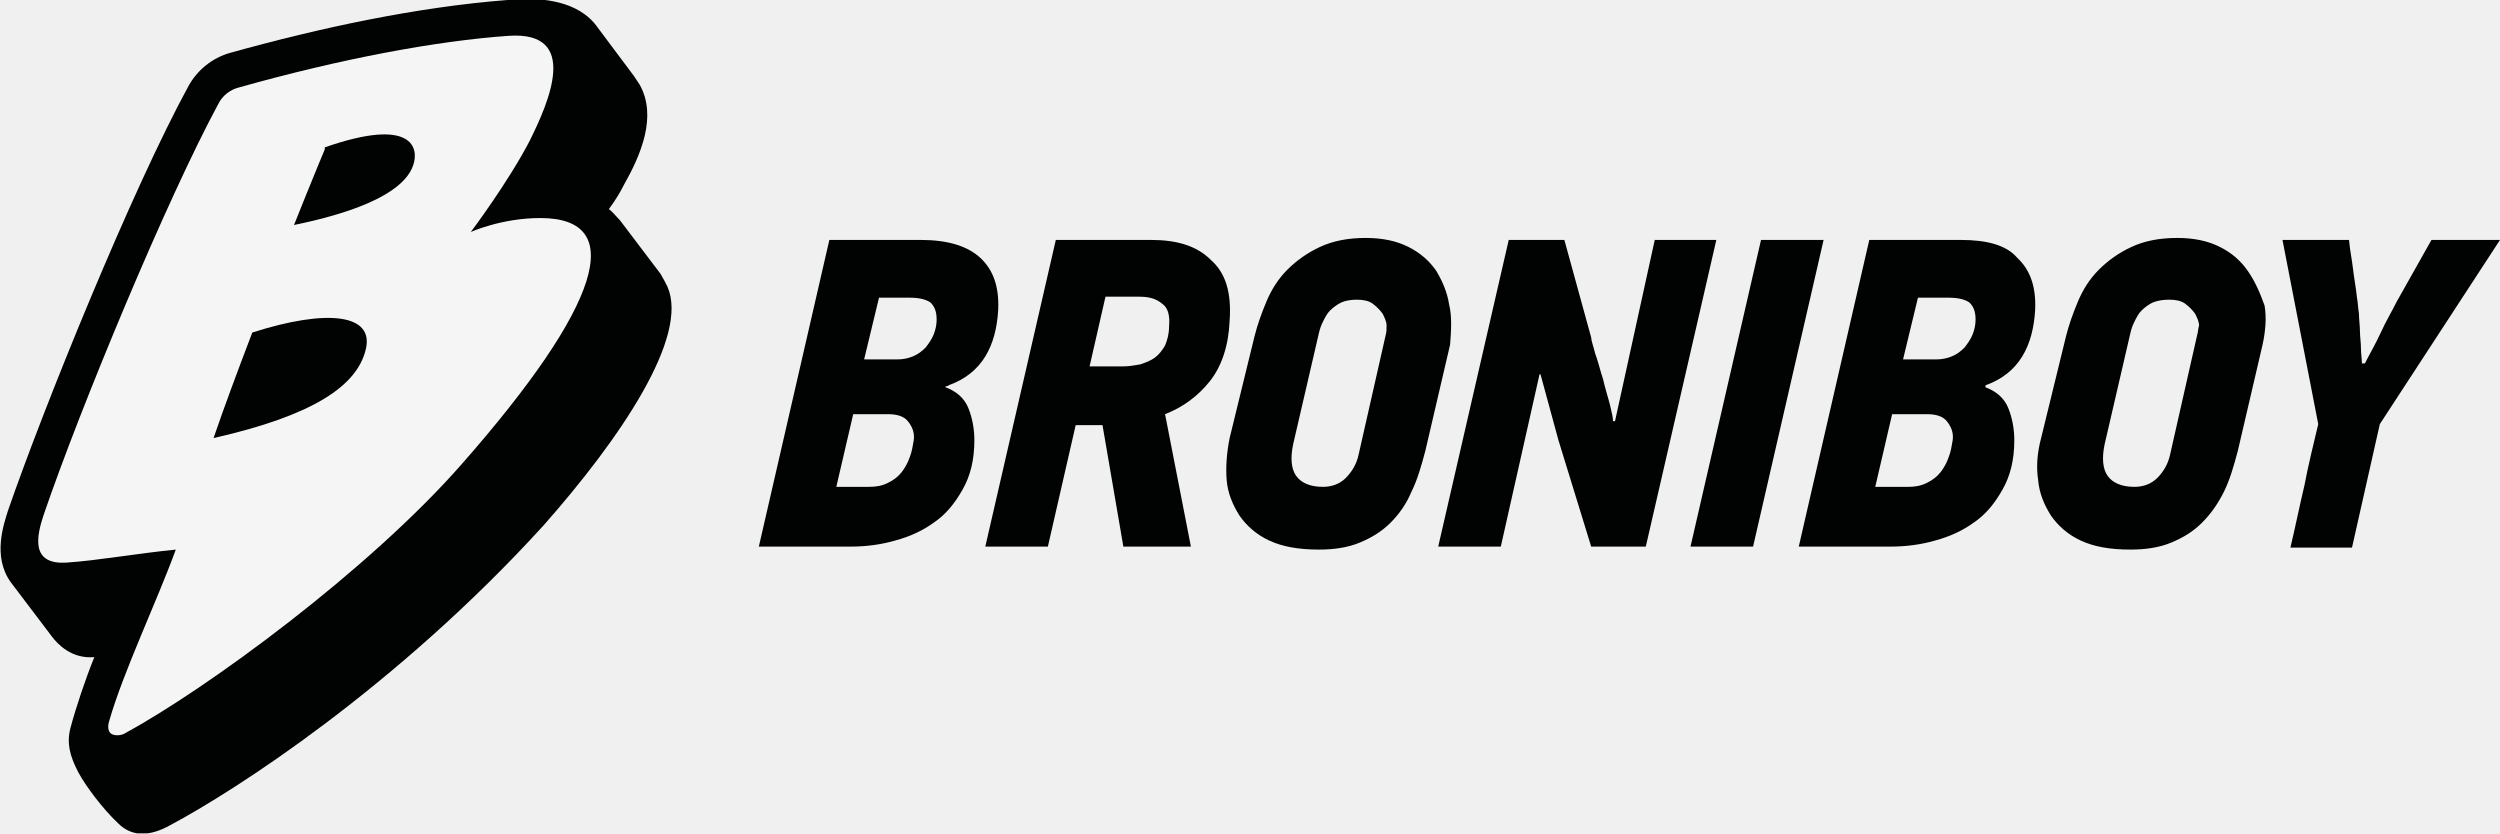
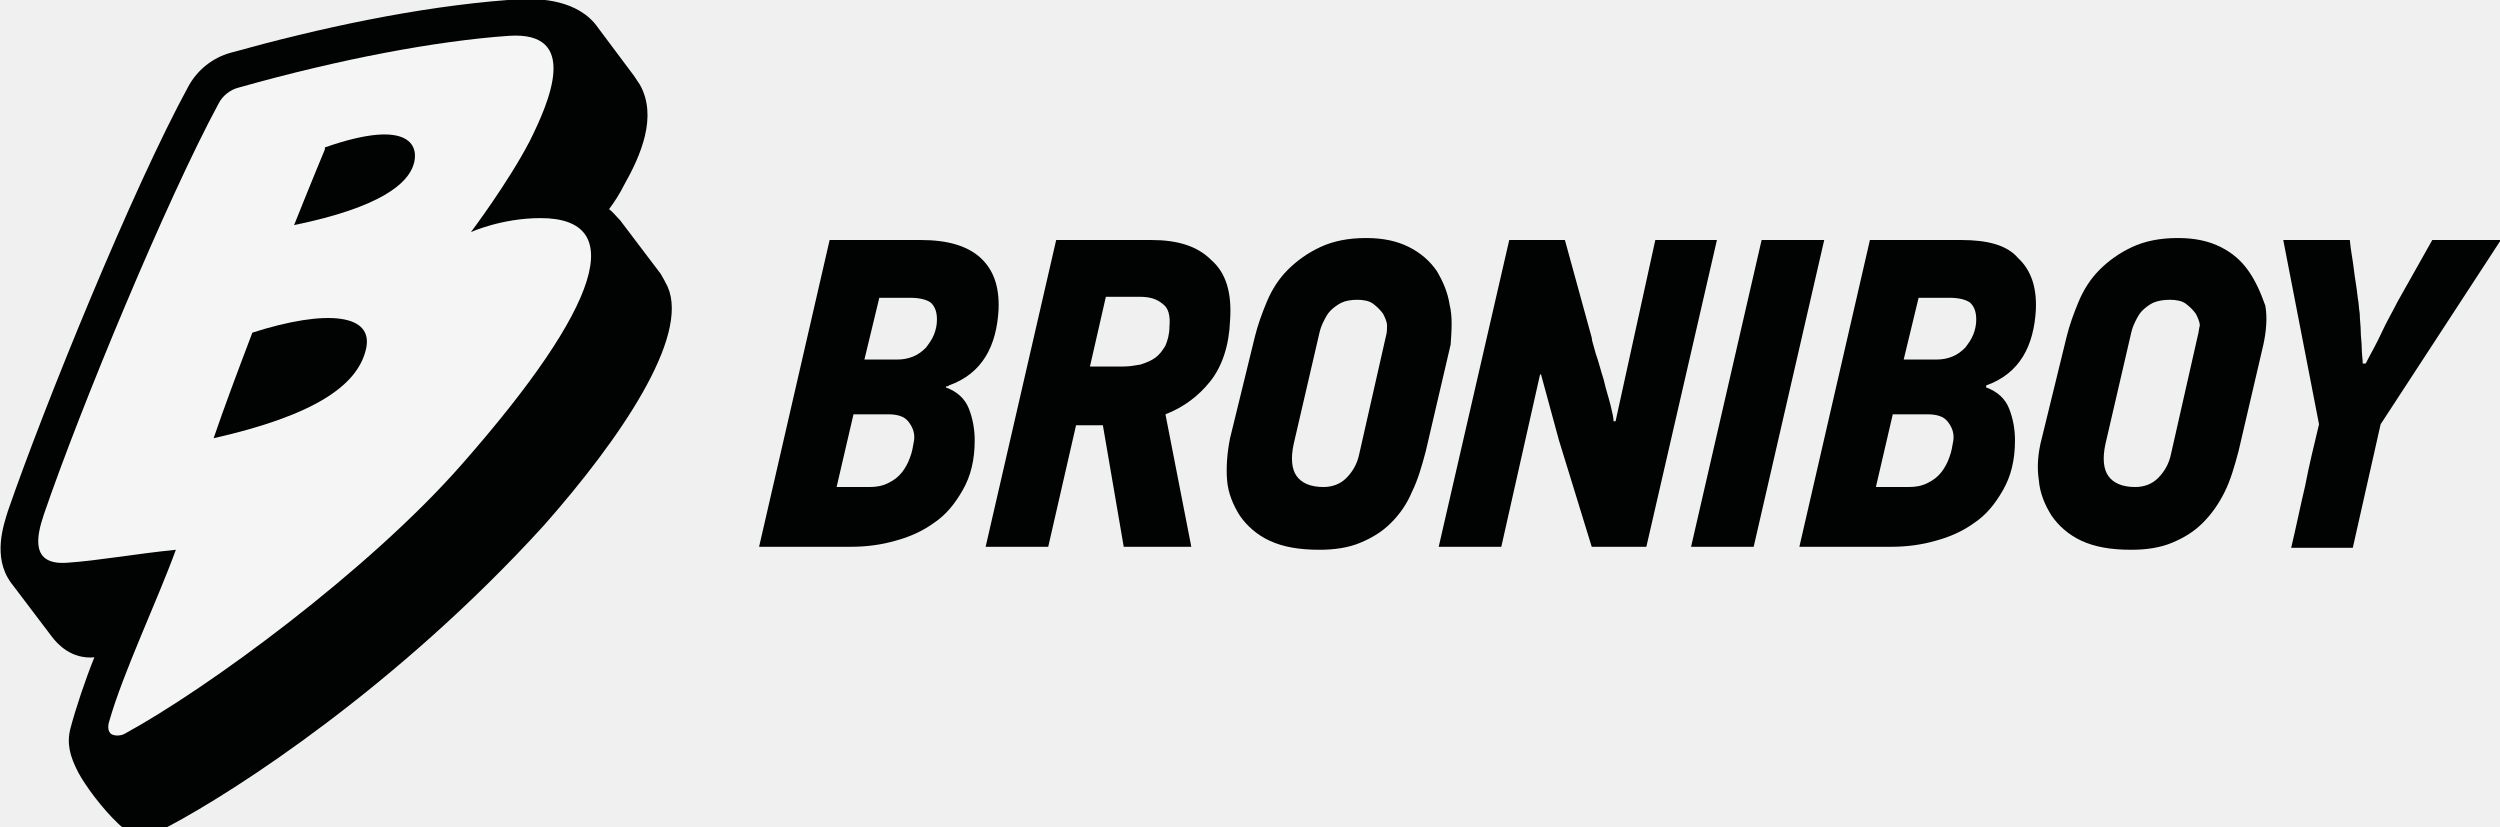
- <svg xmlns="http://www.w3.org/2000/svg" width="150" height="50" viewBox="0 0 150 50" fill="none">
+ <svg xmlns="http://www.w3.org/2000/svg" fill="none">
  <g clip-path="url(#clip0)">
    <path d="M40.048 17.204C39.928 16.965 39.809 16.726 39.63 16.427L37.187 13.202L37.127 13.142C36.949 12.963 36.77 12.724 36.532 12.545C36.889 12.067 37.187 11.589 37.425 11.111C38.439 9.319 39.452 6.989 38.379 5.077C38.26 4.898 38.141 4.719 38.021 4.54L35.876 1.672C34.684 -0.06 32.3 -0.06 31.526 -0.06C31.168 -0.06 30.81 -0.06 30.453 -0C25.03 0.418 19.189 1.672 13.826 3.166C12.753 3.465 11.859 4.181 11.323 5.137C7.926 11.35 2.622 24.432 0.477 30.645C0.238 31.422 -0.477 33.393 0.655 34.946L3.099 38.172C3.456 38.65 4.291 39.546 5.661 39.426C5.125 40.74 4.529 42.533 4.231 43.668C3.993 44.564 4.172 45.34 4.708 46.356C5.125 47.132 6.138 48.506 7.092 49.402C7.986 50.298 9.118 50.119 10.191 49.522C14.124 47.431 23.778 41.218 32.598 31.541C37.247 26.284 41.359 20.191 40.048 17.204Z" fill="#010202" />
    <path d="M2.622 30.884C4.827 24.432 10.012 11.947 13.111 6.212C13.349 5.735 13.826 5.376 14.303 5.257C20.441 3.524 26.222 2.449 30.513 2.15C34.803 1.852 32.956 6.093 31.764 8.482C30.453 10.991 28.248 13.919 28.248 13.919C28.248 13.919 30.096 13.082 32.42 13.082C37.664 13.082 36.114 18.279 27.712 27.837C22.11 34.229 12.396 41.338 7.449 44.026C7.211 44.146 6.854 44.146 6.675 44.026C6.496 43.907 6.436 43.608 6.556 43.249C7.39 40.322 9.416 36.081 10.548 32.975C8.165 33.214 5.84 33.632 4.053 33.751C1.788 33.931 2.205 32.138 2.622 30.884Z" fill="#F5F5F5" />
    <path d="M15.137 19.952C14.183 22.461 13.468 24.372 12.813 26.284C18.891 24.91 21.394 23.118 21.931 21.027C22.527 18.817 19.607 18.518 15.137 19.952Z" fill="#010202" />
    <path d="M19.487 8.841V8.96C19.487 8.96 18.712 10.812 17.64 13.5C22.884 12.425 24.433 10.991 24.791 9.916C25.149 8.9 24.791 6.989 19.487 8.841Z" fill="#010202" />
    <path d="M56.913 23.118C57.926 22.76 58.641 22.162 59.118 21.386C59.595 20.609 59.833 19.653 59.893 18.578C59.952 17.204 59.595 16.189 58.82 15.472C58.045 14.755 56.853 14.396 55.244 14.396H49.761L45.53 32.795H51.073C51.967 32.795 52.86 32.676 53.695 32.437C54.589 32.198 55.363 31.84 56.019 31.362C56.734 30.884 57.27 30.227 57.747 29.39C58.224 28.554 58.462 27.598 58.462 26.404C58.462 25.747 58.343 25.089 58.105 24.492C57.866 23.895 57.39 23.477 56.734 23.238C56.734 23.178 56.734 23.178 56.734 23.178C56.913 23.178 56.913 23.118 56.913 23.118ZM54.589 27.419C54.469 27.778 54.291 28.076 54.112 28.315C53.873 28.614 53.635 28.793 53.278 28.972C52.92 29.151 52.562 29.211 52.145 29.211H50.179L51.192 24.851H53.278C53.814 24.851 54.231 24.97 54.469 25.269C54.708 25.567 54.887 25.926 54.827 26.404C54.767 26.762 54.708 27.12 54.589 27.419ZM56.019 20.072C55.9 20.37 55.721 20.609 55.542 20.848C55.304 21.087 55.065 21.266 54.767 21.386C54.469 21.505 54.172 21.565 53.814 21.565H51.847L52.741 17.861H54.589C55.185 17.861 55.602 17.981 55.84 18.16C56.078 18.399 56.198 18.698 56.198 19.175C56.198 19.474 56.138 19.773 56.019 20.072ZM69.07 14.396H63.349L59.118 32.795H62.872L64.541 25.508H66.15L67.401 32.795H71.454L69.904 24.851C70.977 24.432 71.871 23.775 72.586 22.879C73.301 21.983 73.719 20.729 73.778 19.235C73.897 17.562 73.54 16.368 72.646 15.591C71.812 14.755 70.62 14.396 69.07 14.396ZM69.904 20.729C69.726 21.027 69.547 21.266 69.309 21.445C69.07 21.625 68.772 21.744 68.415 21.864C68.057 21.923 67.759 21.983 67.401 21.983H65.375L66.329 17.802H68.355C68.951 17.802 69.368 17.921 69.726 18.22C70.083 18.459 70.203 18.936 70.143 19.594C70.143 20.072 70.024 20.43 69.904 20.729ZM86.949 18.279C86.829 17.503 86.531 16.846 86.174 16.248C85.757 15.651 85.22 15.173 84.505 14.815C83.79 14.456 82.956 14.277 81.943 14.277C80.87 14.277 79.976 14.456 79.201 14.815C78.427 15.173 77.771 15.651 77.235 16.189C76.698 16.726 76.281 17.383 75.983 18.1C75.685 18.817 75.447 19.474 75.268 20.191L73.778 26.284C73.599 27.18 73.54 28.017 73.599 28.793C73.659 29.57 73.957 30.287 74.374 30.944C74.791 31.541 75.387 32.079 76.162 32.437C76.937 32.795 77.89 32.975 79.142 32.975C80.036 32.975 80.87 32.855 81.585 32.556C82.3 32.258 82.896 31.899 83.433 31.362C83.969 30.824 84.386 30.227 84.684 29.51C85.042 28.793 85.28 27.957 85.518 27.061L87.008 20.669C87.068 19.832 87.127 18.996 86.949 18.279ZM83.135 20.131L81.525 27.24C81.406 27.837 81.108 28.315 80.751 28.674C80.393 29.032 79.916 29.211 79.38 29.211C78.605 29.211 78.069 28.972 77.771 28.554C77.473 28.136 77.413 27.479 77.592 26.643L79.142 19.952C79.201 19.713 79.261 19.534 79.38 19.295C79.499 19.056 79.618 18.817 79.797 18.638C79.976 18.459 80.214 18.279 80.453 18.16C80.691 18.04 81.049 17.981 81.406 17.981C81.764 17.981 82.121 18.04 82.36 18.22C82.598 18.399 82.777 18.578 82.956 18.817C83.075 19.056 83.194 19.295 83.194 19.534C83.194 19.713 83.194 19.952 83.135 20.131ZM99.285 14.396L96.901 25.269H96.782C96.782 25.089 96.722 24.791 96.603 24.313C96.484 23.835 96.305 23.297 96.186 22.76C96.007 22.222 95.888 21.684 95.709 21.206C95.59 20.729 95.471 20.43 95.471 20.251L93.862 14.396H90.524L86.293 32.795H90.048L92.372 22.461H92.431L93.504 26.404L95.471 32.795H98.748L102.98 14.396H99.285ZM105.661 14.396L101.43 32.795H105.185L109.416 14.396H105.661ZM117.64 14.396H112.157L107.926 32.795H113.468C114.362 32.795 115.256 32.676 116.09 32.437C116.984 32.198 117.759 31.84 118.415 31.362C119.13 30.884 119.666 30.227 120.143 29.39C120.62 28.554 120.858 27.598 120.858 26.404C120.858 25.747 120.739 25.089 120.5 24.492C120.262 23.895 119.785 23.477 119.13 23.238C119.13 23.178 119.13 23.178 119.13 23.178V23.118C120.143 22.76 120.858 22.162 121.335 21.386C121.812 20.609 122.05 19.653 122.11 18.578C122.169 17.204 121.812 16.189 121.037 15.472C120.381 14.695 119.189 14.396 117.64 14.396ZM116.925 27.419C116.806 27.778 116.627 28.076 116.448 28.315C116.21 28.614 115.971 28.793 115.614 28.972C115.256 29.151 114.899 29.211 114.481 29.211H112.515L113.528 24.851H115.614C116.15 24.851 116.567 24.97 116.806 25.269C117.044 25.567 117.223 25.926 117.163 26.404C117.104 26.762 117.044 27.12 116.925 27.419ZM118.355 20.072C118.236 20.37 118.057 20.609 117.878 20.848C117.64 21.087 117.402 21.266 117.104 21.386C116.806 21.505 116.508 21.565 116.15 21.565H114.183L115.077 17.861H116.925C117.521 17.861 117.938 17.981 118.176 18.16C118.415 18.399 118.534 18.698 118.534 19.175C118.534 19.474 118.474 19.773 118.355 20.072ZM134.863 16.248C134.446 15.651 133.909 15.173 133.194 14.815C132.479 14.456 131.645 14.277 130.632 14.277C129.559 14.277 128.665 14.456 127.89 14.815C127.115 15.173 126.46 15.651 125.924 16.189C125.387 16.726 124.97 17.383 124.672 18.1C124.374 18.817 124.136 19.474 123.957 20.191L122.467 26.284C122.229 27.18 122.169 28.017 122.288 28.793C122.348 29.57 122.646 30.287 123.063 30.944C123.48 31.541 124.076 32.079 124.851 32.437C125.626 32.795 126.579 32.975 127.831 32.975C128.725 32.975 129.559 32.855 130.274 32.556C130.989 32.258 131.585 31.899 132.121 31.362C132.658 30.824 133.075 30.227 133.433 29.51C133.79 28.793 134.028 27.957 134.267 27.061L135.757 20.669C135.936 19.832 135.995 19.056 135.876 18.339C135.578 17.503 135.28 16.846 134.863 16.248ZM131.823 20.131L130.214 27.24C130.095 27.837 129.797 28.315 129.44 28.674C129.082 29.032 128.605 29.211 128.069 29.211C127.294 29.211 126.758 28.972 126.46 28.554C126.162 28.136 126.102 27.479 126.281 26.643L127.831 19.952C127.89 19.713 127.95 19.534 128.069 19.295C128.188 19.056 128.307 18.817 128.486 18.638C128.665 18.459 128.903 18.279 129.142 18.16C129.44 18.04 129.738 17.981 130.155 17.981C130.512 17.981 130.87 18.04 131.108 18.22C131.347 18.399 131.526 18.578 131.704 18.817C131.823 19.056 131.943 19.295 131.943 19.534C131.883 19.713 131.883 19.952 131.823 20.131ZM145.888 14.396L143.802 18.1C143.504 18.698 143.146 19.295 142.848 19.952C142.551 20.609 142.193 21.206 141.895 21.804H141.716C141.716 21.565 141.657 21.206 141.657 20.908C141.657 20.549 141.597 20.191 141.597 19.892C141.597 19.534 141.537 19.175 141.537 18.817C141.478 18.459 141.478 18.16 141.418 17.861C141.359 17.264 141.239 16.666 141.18 16.129C141.12 15.591 141.001 15.054 140.941 14.396H136.949L139.094 25.448C138.796 26.702 138.498 27.897 138.26 29.151C137.962 30.406 137.723 31.601 137.425 32.855H141.12L142.789 25.448L150 14.396H145.888Z" fill="#010202" />
  </g>
  <defs>
    <clipPath id="clip0">
      <rect width="150" height="50" fill="white" />
    </clipPath>
  </defs>
</svg>
